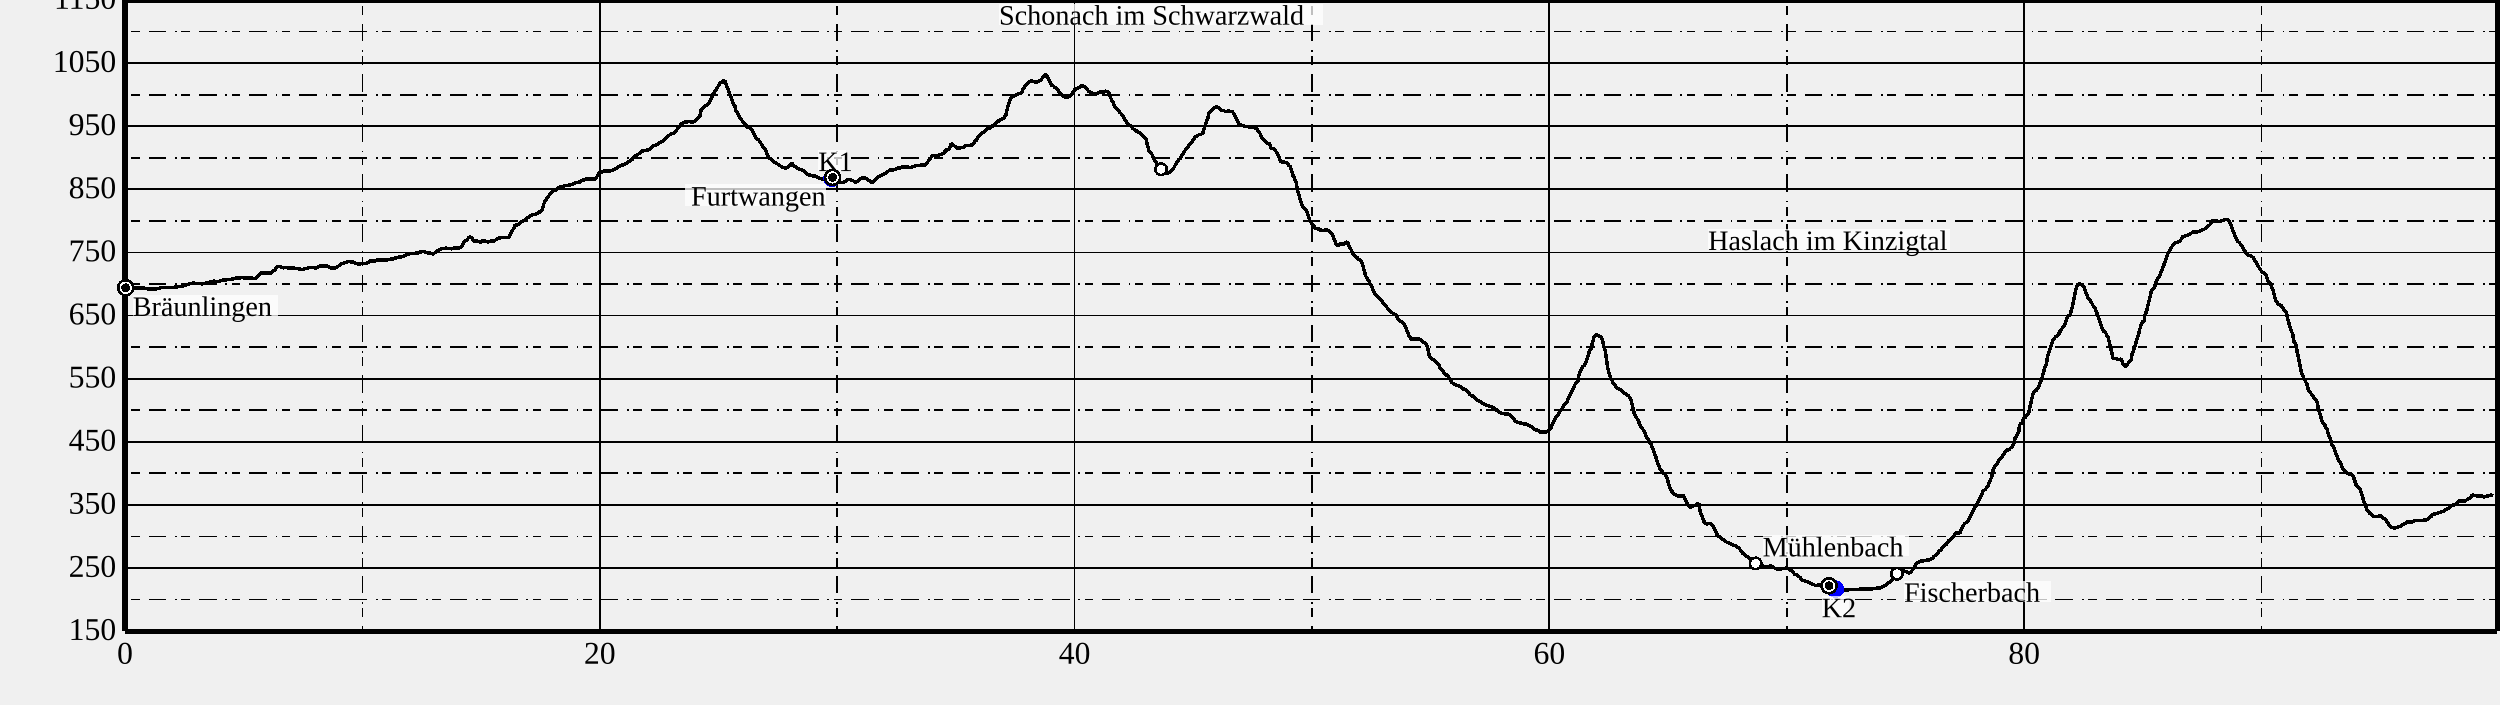
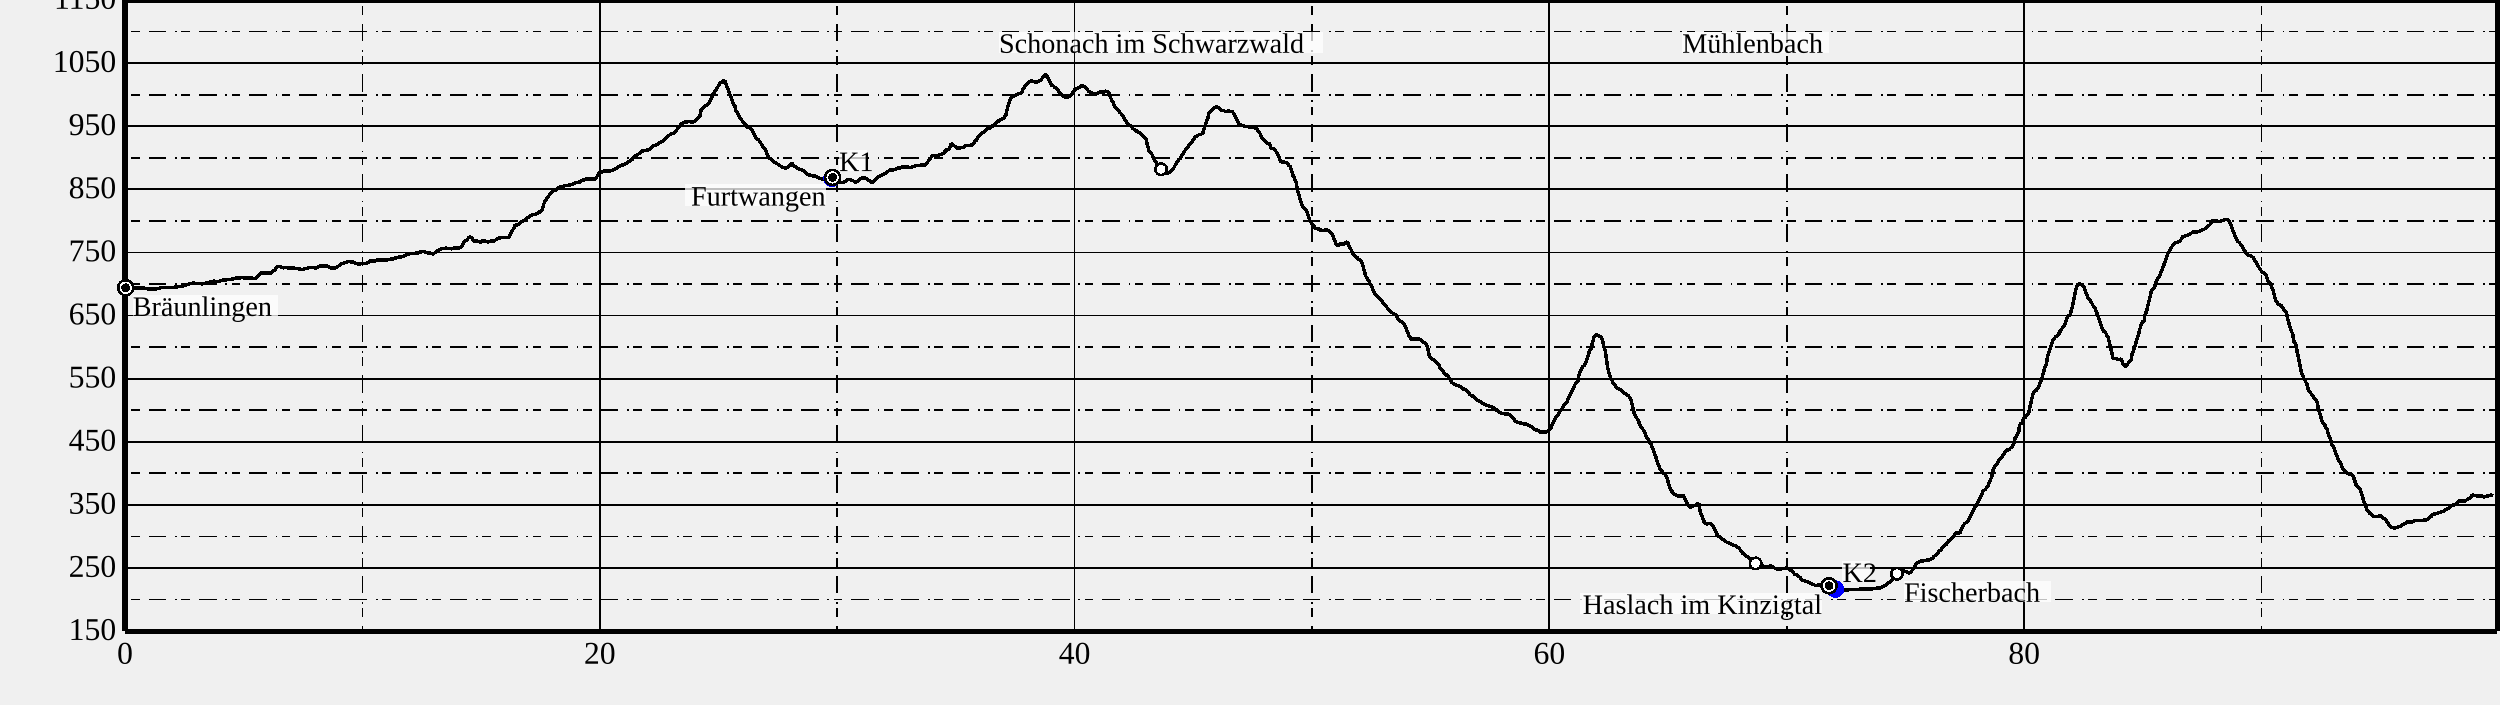
<svg xmlns="http://www.w3.org/2000/svg" height="400" width="1420">
  <g font-size="18" id="world" shape-rendering="crispEdges">
    <g id="BG" />
    <g id="SB" transform="translate(71 360)">
      <text text-anchor="middle" x="0" y="17">
0
</text>
      <text text-anchor="middle" x="269.681" y="17">
20
</text>
      <text text-anchor="middle" x="539.362" y="17">
40
</text>
      <text text-anchor="middle" x="809.043" y="17">
60
</text>
      <text text-anchor="middle" x="1078.724" y="17">
80
</text>
    </g>
    <g id="SD" transform="translate(71 0)">
      <path d="M0,0 L1347.5,0" stroke="black" stroke-width="3" />
      <path d="M0,0 L0,358.5" stroke="black" stroke-width="3" />
      <path d="M0,358.5 L1347.5,358.5" stroke="black" stroke-width="3" />
      <path d="M1347.5,0 L1347.5,358.5" stroke="black" stroke-width="3" />
      <path d="M0,358.5 L1347.5,358.5" stroke="black" stroke-width="1" />
      <path d="M0,0 L0,358.5" stroke="black" stroke-width="1" />
      <path d="M269.681,0 L269.681,358.5" stroke="black" stroke-width="1" />
      <path d="M539.362,0 L539.362,358.5" stroke="black" stroke-width="1" />
      <path d="M809.043,0 L809.043,358.5" stroke="black" stroke-width="1" />
      <path d="M1078.724,0 L1078.724,358.5" stroke="black" stroke-width="1" />
      <path d="M134.84,0 L134.84,358.5" stroke="black" stroke-dasharray="1.0,2.5,5.0,5.0,10.0,5.0" />
      <path d="M404.521,0 L404.521,358.5" stroke="black" stroke-dasharray="1.0,2.5,5.0,5.0,10.0,5.0" />
      <path d="M674.202,0 L674.202,358.5" stroke="black" stroke-dasharray="1.0,2.5,5.0,5.0,10.0,5.0" />
      <path d="M943.883,0 L943.883,358.5" stroke="black" stroke-dasharray="1.0,2.5,5.0,5.0,10.0,5.0" />
      <path d="M1213.564,0 L1213.564,358.5" stroke="black" stroke-dasharray="1.0,2.5,5.0,5.0,10.0,5.0" />
      <path d="M0,358.5 L1347.5,358.5" stroke="black" stroke-width="1" />
      <path d="M0,322.65 L1347.5,322.65" stroke="black" stroke-width="1" />
      <path d="M0,286.8 L1347.5,286.8" stroke="black" stroke-width="1" />
      <path d="M0,250.95 L1347.5,250.95" stroke="black" stroke-width="1" />
      <path d="M0,215.1 L1347.5,215.1" stroke="black" stroke-width="1" />
      <path d="M0,179.25 L1347.5,179.25" stroke="black" stroke-width="1" />
      <path d="M0,143.4 L1347.5,143.4" stroke="black" stroke-width="1" />
      <path d="M0,107.55 L1347.5,107.55" stroke="black" stroke-width="1" />
      <path d="M0,71.7 L1347.5,71.7" stroke="black" stroke-width="1" />
      <path d="M0,35.85 L1347.5,35.85" stroke="black" stroke-width="1" />
      <path d="M0,0 L1347.5,0" stroke="black" stroke-width="1" />
      <path d="M0,340.575 L1347.5,340.575" stroke="black" stroke-dasharray="1.0,2.5,5.0,5.0,10.0,5.0" />
      <path d="M0,304.725 L1347.5,304.725" stroke="black" stroke-dasharray="1.0,2.5,5.0,5.0,10.0,5.0" />
      <path d="M0,268.875 L1347.5,268.875" stroke="black" stroke-dasharray="1.0,2.5,5.0,5.0,10.0,5.0" />
      <path d="M0,233.025 L1347.5,233.025" stroke="black" stroke-dasharray="1.0,2.5,5.0,5.0,10.0,5.0" />
      <path d="M0,197.175 L1347.5,197.175" stroke="black" stroke-dasharray="1.0,2.5,5.0,5.0,10.0,5.0" />
      <path d="M0,161.325 L1347.5,161.325" stroke="black" stroke-dasharray="1.0,2.5,5.0,5.0,10.0,5.0" />
      <path d="M0,125.475 L1347.5,125.475" stroke="black" stroke-dasharray="1.0,2.5,5.0,5.0,10.0,5.0" />
      <path d="M0,89.625 L1347.5,89.625" stroke="black" stroke-dasharray="1.0,2.5,5.0,5.0,10.0,5.0" />
      <path d="M0,53.775 L1347.5,53.775" stroke="black" stroke-dasharray="1.0,2.5,5.0,5.0,10.0,5.0" />
      <path d="M0,17.925 L1347.5,17.925" stroke="black" stroke-dasharray="1.0,2.5,5.0,5.0,10.0,5.0" />
      <path d="M0.0,163.5 L0.2,163.5 L0.4,163.5 L0.8,163.5 L0.8,163.5 L1.5,163.5 L1.6,163.5 L1.7,163.5 L2.2,163.5 L2.7,163.5 L3.5,163.5 L4.0,163.5 L5.4,163.6 L5.6,163.6 L5.8,163.6 L6.0,163.6 L6.8,163.6 L7.3,163.6 L7.7,163.6 L8.0,163.6 L8.5,163.8 L9.1,163.8 L9.5,163.7 L9.9,163.7 L10.7,163.7 L11.1,163.7 L11.4,163.7 L11.8,163.8 L12.7,164.0 L13.1,164.1 L14.2,164.0 L15.3,164.2 L15.7,164.2 L16.2,164.2 L16.7,164.2 L17.3,164.1 L17.8,164.1 L18.3,163.9 L19.4,163.7 L20.6,163.4 L21.5,163.4 L22.0,163.3 L23.4,163.4 L23.8,163.4 L24.5,163.4 L24.9,163.3 L25.9,163.3 L26.6,163.3 L27.3,163.3 L33.5,162.3 L37.3,161.0 L39.0,160.7 L39.8,161.0 L41.5,161.0 L41.7,161.1 L41.9,161.1 L42.5,161.1 L44.0,161.2 L49.9,159.9 L50.1,159.7 L50.2,159.7 L51.3,159.8 L51.6,159.8 L53.1,160.0 L55.5,159.1 L56.2,159.0 L56.7,159.0 L57.1,159.0 L57.9,158.9 L58.3,158.7 L59.9,158.7 L60.8,158.5 L60.8,158.5 L61.1,158.4 L61.3,158.4 L61.6,158.3 L62.4,158.1 L62.6,158.0 L62.8,158.0 L63.0,158.0 L63.9,157.9 L64.2,157.9 L64.4,157.8 L64.6,157.8 L65.0,157.8 L65.3,157.8 L66.4,157.7 L67.5,157.8 L68.8,157.9 L69.1,157.8 L69.3,157.8 L69.7,157.9 L69.9,157.9 L70.3,157.9 L70.6,157.9 L72.1,158.0 L73.0,158.1 L73.2,158.1 L73.8,158.1 L74.4,157.8 L75.2,157.2 L76.2,156.0 L76.8,155.4 L77.1,155.1 L77.5,155.0 L78.1,154.9 L78.6,154.9 L78.8,155.0 L79.4,154.9 L80.0,155.0 L80.3,155.1 L80.6,155.2 L81.4,155.2 L81.6,155.2 L82.2,155.3 L82.3,155.2 L82.5,155.2 L82.7,155.3 L82.8,155.0 L83.0,155.0 L83.2,155.0 L83.7,154.5 L83.8,154.3 L84.3,153.9 L84.9,153.5 L85.5,152.8 L86.0,151.9 L86.4,151.7 L86.8,151.5 L87.3,151.3 L87.8,151.3 L89.9,152.1 L90.5,152.0 L91.1,152.0 L91.6,152.0 L93.1,152.2 L93.5,152.1 L94.2,152.1 L94.7,152.2 L95.2,152.2 L95.8,152.2 L100.7,153.1 L102.7,152.5 L104.5,152.1 L106.1,151.9 L107.1,152.0 L108.1,152.3 L109.0,151.9 L110.2,151.2 L111.2,151.1 L112.0,151.0 L112.6,151.0 L113.2,150.8 L113.8,150.8 L114.2,151.0 L114.8,151.2 L116.6,152.0 L117.7,152.5 L119.3,152.2 L121.4,151.0 L122.6,150.0 L124.2,149.5 L127.1,148.4 L128.2,148.7 L129.3,148.7 L130.4,149.4 L131.9,149.8 L133.1,150.1 L134.1,149.8 L135.3,149.7 L135.5,149.7 L136.7,149.7 L137.4,149.4 L139.6,148.1 L141.9,148.4 L143.1,147.5 L144.1,147.8 L144.8,147.8 L145.1,147.8 L145.7,147.6 L146.4,147.6 L147.2,147.5 L148.2,147.7 L148.8,147.7 L148.9,147.7 L149.5,147.4 L150.2,147.3 L151.8,147.1 L152.3,147.0 L152.9,146.7 L154.4,146.4 L154.8,146.2 L155.2,146.1 L155.7,145.9 L156.0,145.9 L156.4,145.9 L156.9,145.9 L161.1,144.3 L161.7,143.9 L162.1,143.9 L162.4,144.0 L162.8,144.0 L163.8,143.9 L164.4,143.9 L164.8,143.8 L165.2,143.7 L165.8,143.8 L166.1,143.8 L167.9,143.1 L169.6,142.9 L170.0,142.9 L170.5,143.3 L171.2,143.5 L173.0,143.7 L173.6,143.9 L175.0,144.3 L178.2,142.0 L179.1,141.6 L179.8,141.1 L180.7,141.1 L181.4,141.2 L182.1,141.0 L182.5,141.0 L185.7,141.3 L187.0,140.9 L187.7,140.9 L188.1,140.9 L188.7,140.9 L188.9,140.9 L189.0,140.9 L189.1,140.9 L189.4,141.0 L189.5,141.0 L190.0,140.7 L190.9,140.6 L191.9,138.9 L192.5,137.8 L192.9,136.9 L194.1,136.3 L194.5,136.1 L194.9,135.3 L195.3,134.8 L195.9,134.6 L196.9,134.8 L197.3,135.9 L197.9,136.7 L198.4,137.1 L199.6,136.7 L200.0,136.7 L200.3,137.0 L201.6,137.4 L201.9,137.4 L202.6,137.3 L203.2,136.7 L203.2,136.7 L203.6,136.8 L203.9,136.8 L206.2,137.4 L207.2,137.2 L207.6,137.0 L208.4,137.0 L208.8,137.0 L209.4,137.0 L210.1,136.5 L212.5,135.1 L215.2,134.9 L216.2,134.9 L216.6,134.9 L216.9,134.9 L217.2,134.9 L217.3,134.9 L217.9,134.9 L221.4,128.5 L221.6,127.6 L222.3,127.7 L223.1,127.7 L223.8,127.5 L224.5,126.6 L224.7,126.3 L226.1,125.4 L226.5,125.2 L226.8,125.2 L227.3,124.5 L228.5,123.7 L228.7,123.7 L229.8,122.8 L230.4,122.5 L230.7,122.5 L231.5,122.0 L231.7,122.0 L232.0,121.9 L232.8,121.7 L233.1,121.7 L233.7,121.5 L234.5,121.0 L235.1,120.9 L235.3,120.4 L237.0,119.4 L237.8,116.0 L238.6,114.3 L240.1,111.8 L240.4,111.7 L240.9,110.9 L242.2,109.1 L242.5,108.9 L242.7,108.9 L242.8,108.8 L243.1,108.5 L243.3,108.5 L243.7,108.2 L243.9,108.1 L244.1,108.1 L244.3,108.0 L244.6,108.0 L244.8,107.9 L244.9,107.8 L245.7,107.2 L246.0,106.9 L246.3,106.7 L246.6,106.5 L246.9,106.3 L247.3,106.2 L247.7,106.2 L248.0,106.1 L249.2,105.6 L250.1,105.4 L250.6,105.4 L252.9,105.1 L254.4,104.4 L255.1,104.4 L255.6,103.8 L256.2,103.8 L257.8,103.5 L258.8,103.2 L259.2,102.7 L259.9,102.3 L261.3,102.1 L261.8,101.8 L262.0,101.4 L263.1,101.6 L264.4,101.7 L265.0,101.5 L265.3,101.5 L265.9,101.6 L266.1,101.6 L266.7,101.6 L267.5,101.5 L269.2,98.0 L269.7,97.8 L271.1,97.6 L271.3,97.6 L271.4,97.6 L272.8,96.8 L273.3,96.9 L274.2,97.3 L274.3,97.3 L274.4,97.3 L274.8,97.2 L275.0,97.2 L275.6,97.1 L276.3,96.9 L277.2,96.6 L278.0,96.1 L278.6,95.7 L279.8,95.2 L280.3,94.6 L280.8,94.4 L281.6,94.2 L281.9,94.0 L282.6,93.7 L282.9,93.6 L283.3,93.4 L283.8,93.1 L284.5,93.0 L285.1,92.8 L285.5,92.5 L285.7,92.0 L286.5,91.8 L288.0,90.6 L288.4,90.2 L289.6,88.4 L289.9,88.4 L292.2,87.2 L293.3,85.9 L294.7,85.6 L295.1,85.4 L295.3,85.4 L295.7,85.4 L296.8,85.1 L297.1,85.1 L297.6,85.0 L299.0,84.1 L300.5,82.6 L301.4,82.4 L301.9,82.0 L302.8,81.8 L303.3,81.3 L303.6,81.0 L304.7,80.5 L305.6,80.0 L306.2,79.7 L306.9,78.6 L307.7,78.1 L309.1,76.7 L309.4,76.7 L309.7,76.4 L310.4,75.9 L311.1,75.9 L311.3,75.9 L311.8,75.9 L313.0,74.4 L314.6,71.8 L315.0,71.8 L315.7,71.2 L315.8,70.4 L316.0,70.4 L316.2,70.1 L316.7,69.9 L318.1,69.3 L318.4,69.4 L318.8,69.2 L318.9,69.2 L319.1,69.2 L319.2,69.2 L319.5,69.2 L319.7,69.1 L319.9,69.1 L320.7,68.9 L320.8,69.1 L321.0,69.1 L321.6,69.2 L321.9,69.2 L322.2,69.2 L322.4,69.2 L322.6,69.3 L322.7,69.3 L323.1,69.3 L323.7,68.7 L323.9,68.4 L324.1,68.4 L324.3,68.2 L326.5,66.2 L327.2,62.4 L328.2,61.7 L329.2,60.7 L329.7,60.1 L330.2,59.6 L330.6,59.6 L331.2,59.2 L331.9,58.2 L332.4,57.3 L334.0,53.5 L334.7,52.5 L335.5,51.2 L336.4,49.8 L338.2,46.8 L338.9,46.8 L339.5,46.1 L340.2,46.1 L340.8,46.1 L343.8,54.2 L345.5,58.8 L345.9,59.7 L346.3,59.7 L347.0,63.0 L348.0,64.3 L348.4,65.1 L349.0,66.8 L349.4,66.8 L349.8,67.6 L350.5,68.5 L352.8,70.9 L353.2,72.1 L354.8,72.7 L355.7,73.6 L355.9,73.6 L357.7,77.0 L359.0,79.3 L359.8,79.3 L361.3,81.6 L362.8,84.0 L363.5,84.5 L364.9,88.0 L365.3,88.6 L365.6,89.6 L366.8,90.4 L367.2,90.4 L367.3,90.4 L367.6,91.2 L368.2,91.9 L370.1,92.8 L373.4,95.0 L374.4,95.3 L374.6,95.3 L374.8,95.3 L375.1,95.3 L375.4,95.3 L375.9,95.3 L376.3,95.0 L378.9,92.8 L379.4,93.4 L380.1,94.2 L381.8,95.5 L382.0,95.6 L382.3,95.9 L382.7,96.0 L382.9,96.2 L383.0,96.2 L383.5,96.3 L383.7,96.3 L383.8,96.3 L384.0,96.3 L384.2,96.3 L384.3,96.3 L384.4,96.5 L384.6,96.6 L384.8,96.6 L385.0,96.6 L386.0,97.3 L387.0,98.5 L387.0,98.5 L388.1,99.3 L388.5,99.4 L388.6,99.4 L388.8,99.5 L389.1,99.5 L389.5,99.5 L389.6,99.5 L389.7,99.5 L389.9,99.7 L390.1,99.7 L390.3,99.7 L390.5,99.8 L390.8,99.9 L391.0,100.0 L391.1,100.0 L391.9,100.0 L392.7,100.3 L393.1,100.6 L393.5,100.8 L393.6,100.9 L394.3,101.3 L394.8,101.5 L395.2,101.5 L395.3,101.5 L395.4,101.6 L395.6,101.6 L395.8,101.7 L396.2,101.8 L396.4,101.8 L396.6,101.8 L396.7,101.8 L396.8,101.8 L397.4,101.9 L398.3,102.2 L398.5,102.2 L399.0,102.1 L399.7,101.8 L400.3,101.7 L400.9,101.7 L401.2,101.5 L401.4,101.5 L401.6,101.5 L401.9,101.5 L402.6,101.7 L403.3,102.0 L405.0,103.3 L405.3,103.4 L405.5,103.5 L405.9,103.5 L405.9,103.5 L406.4,103.7 L406.6,103.6 L407.0,103.6 L407.2,103.6 L407.2,103.6 L407.4,103.6 L407.7,103.5 L407.8,103.5 L407.9,103.5 L408.7,103.2 L409.2,102.8 L409.8,102.7 L410.3,102.3 L410.7,101.9 L411.0,101.9 L411.6,102.0 L411.6,102.0 L412.6,102.3 L413.4,102.6 L414.2,103.0 L414.4,103.6 L414.5,103.6 L414.6,103.6 L415.5,103.4 L415.9,103.1 L417.4,101.8 L418.0,101.5 L418.6,101.1 L419.4,100.8 L420.2,101.1 L420.5,101.1 L421.1,101.3 L421.1,101.3 L422.1,102.4 L422.9,102.6 L423.7,103.0 L423.9,103.6 L424.0,103.6 L424.1,103.6 L425.0,103.4 L425.4,103.1 L426.9,101.0 L427.5,100.9 L428.1,100.4 L428.7,99.9 L429.0,99.8 L429.2,99.7 L429.3,99.7 L429.9,99.4 L430.4,99.2 L430.6,99.0 L431.3,98.8 L431.5,98.6 L431.8,98.5 L433.2,97.4 L433.6,97.2 L434.6,96.5 L435.5,96.5 L435.8,96.6 L438.1,96.0 L438.2,96.0 L439.1,95.4 L439.9,95.4 L440.6,95.3 L441.6,94.7 L442.7,94.7 L443.8,94.8 L444.6,95.0 L444.7,95.0 L445.1,95.0 L445.5,95.1 L446.6,95.0 L449.0,94.2 L450.0,94.0 L450.6,94.0 L451.5,94.1 L452.1,93.8 L452.7,93.8 L453.5,93.8 L453.8,93.8 L453.9,93.8 L454.3,93.7 L454.6,93.7 L458.4,88.7 L459.2,88.2 L460.2,88.2 L460.9,88.2 L461.4,88.6 L465.7,86.6 L465.9,85.4 L468.2,84.8 L469.3,81.6 L473.1,84.3 L473.8,84.1 L473.9,84.1 L474.1,84.1 L475.0,83.8 L476.2,83.7 L477.3,82.9 L478.2,82.6 L479.3,82.6 L479.6,82.6 L480.2,82.5 L480.8,82.5 L481.2,82.1 L481.4,82.1 L481.8,81.7 L482.7,80.4 L483.5,79.7 L484.2,78.6 L484.7,77.3 L484.8,77.3 L485.5,76.9 L486.4,76.0 L487.0,75.5 L487.4,75.3 L488.7,74.0 L489.1,74.0 L489.3,73.5 L489.8,73.0 L490.2,72.9 L491.1,72.8 L491.4,72.6 L491.9,72.2 L492.2,71.7 L492.9,71.6 L493.1,71.4 L493.3,71.2 L493.9,70.6 L494.7,70.0 L495.8,68.9 L496.1,68.7 L496.5,68.7 L496.8,68.6 L497.3,68.1 L497.5,67.8 L497.6,67.8 L497.7,67.8 L498.2,67.5 L498.3,67.5 L498.5,67.5 L498.8,67.4 L499.5,66.5 L499.9,65.9 L500.2,65.8 L500.6,63.9 L501.6,60.0 L502.5,57.3 L503.3,55.5 L503.7,54.7 L504.4,54.5 L504.7,54.5 L505.0,54.5 L505.5,54.2 L505.7,54.2 L506.5,53.9 L506.9,53.5 L507.1,53.5 L507.3,53.3 L507.5,53.3 L508.5,52.9 L508.7,52.9 L509.0,52.9 L509.5,52.1 L509.8,51.2 L512.0,47.8 L513.5,46.3 L513.9,46.3 L514.8,45.9 L515.7,46.1 L517.7,46.8 L518.1,46.3 L518.4,46.3 L518.6,46.4 L518.9,46.4 L519.5,45.9 L520.4,45.3 L521.7,43.2 L522.9,42.5 L523.3,42.3 L525.1,46.2 L526.3,48.5 L526.8,48.7 L527.1,48.7 L527.4,48.8 L528.1,49.7 L528.6,49.7 L529.2,50.4 L529.8,51.1 L530.6,52.3 L531.4,53.2 L531.8,53.4 L532.5,54.0 L532.6,54.3 L532.8,54.4 L533.3,54.7 L533.5,54.9 L533.6,54.9 L534.1,55.1 L534.3,55.0 L534.5,55.2 L535.0,55.0 L535.5,55.1 L535.6,55.1 L535.8,54.9 L536.3,54.5 L536.5,54.5 L536.9,54.5 L537.5,53.9 L538.3,52.6 L538.8,51.9 L538.9,51.9 L539.7,50.5 L540.1,50.5 L540.7,50.2 L541.0,50.2 L541.4,50.0 L541.8,49.5 L542.3,49.5 L543.2,48.8 L543.4,48.8 L544.4,48.8 L545.6,49.9 L546.7,51.1 L547.6,52.1 L548.2,52.1 L548.6,52.8 L549.1,52.8 L549.7,53.3 L549.9,53.3 L550.9,53.6 L553.6,52.3 L556.0,52.3 L556.2,52.2 L556.5,51.8 L556.6,51.8 L557.0,51.8 L558.3,52.2 L558.9,52.8 L559.1,53.0 L559.4,54.5 L560.6,57.2 L561.3,58.1 L561.9,60.0 L562.1,60.3 L562.3,61.1 L562.7,61.3 L563.0,61.5 L563.1,61.5 L563.2,61.5 L563.6,61.9 L564.3,62.8 L564.5,62.8 L564.7,63.0 L564.9,63.3 L565.1,64.0 L565.5,64.2 L566.4,65.3 L567.0,65.8 L567.7,67.6 L569.1,69.6 L569.5,70.4 L569.7,70.8 L570.7,71.2 L571.1,71.4 L571.5,71.7 L571.8,72.2 L572.5,73.0 L572.9,73.3 L573.5,73.6 L573.9,74.1 L574.3,74.3 L574.6,74.5 L575.0,74.5 L575.3,74.9 L576.1,75.3 L576.3,75.5 L576.5,75.5 L580.1,79.4 L580.6,81.9 L581.6,85.5 L583.1,87.4 L583.7,88.4 L583.9,89.7 L584.1,89.7 L584.2,89.7 L585.2,91.7 L585.6,92.1 L586.4,93.5 L586.5,93.5 L587.0,94.7 L587.5,94.7 L587.6,95.2 L588.2,96.0 L588.5,96.4 L588.6,96.6 L590.2,97.9 L590.8,98.1 L591.3,98.4 L591.6,98.6 L591.8,98.6 L592.0,98.2 L592.6,98.2 L592.9,98.0 L593.1,97.9 L593.8,97.5 L593.9,97.2 L594.5,96.8 L594.6,96.5 L595.3,95.9 L595.9,95.0 L596.5,93.8 L597.3,92.4 L597.8,91.7 L598.5,91.0 L598.7,90.3 L599.0,90.3 L599.5,89.9 L599.8,89.3 L600.5,88.0 L600.8,87.5 L601.3,86.8 L602.3,85.1 L602.6,84.6 L602.9,84.6 L603.9,83.2 L604.4,82.3 L604.8,81.9 L606.4,80.1 L606.9,79.3 L607.3,78.6 L607.8,77.8 L608.4,77.7 L608.6,77.5 L609.1,77.1 L609.4,77.0 L609.8,76.6 L610.0,76.6 L610.2,76.4 L610.5,76.4 L610.7,76.4 L611.3,76.2 L611.7,76.0 L611.9,75.9 L612.2,75.7 L612.4,74.9 L612.6,73.9 L615.1,66.9 L615.3,65.7 L615.6,63.7 L616.0,63.7 L617.0,62.8 L617.2,62.8 L618.3,61.5 L619.2,60.9 L619.5,60.9 L620.3,60.6 L621.4,61.4 L621.5,61.4 L622.5,62.2 L623.1,62.8 L624.0,62.8 L624.8,63.2 L625.7,63.3 L626.2,63.2 L626.9,63.0 L628.6,63.4 L629.0,63.5 L630.0,64.6 L630.8,66.6 L632.5,69.8 L632.8,70.3 L633.1,70.4 L633.3,70.4 L633.6,71.0 L633.6,71.0 L633.9,71.1 L634.1,71.1 L634.5,71.2 L634.8,71.2 L635.1,71.2 L635.4,71.4 L635.7,71.6 L636.0,71.7 L636.4,71.8 L636.9,71.9 L637.2,71.8 L637.4,71.9 L637.5,71.9 L637.9,72.0 L638.3,72.1 L638.8,72.2 L639.1,72.1 L640.0,72.1 L640.3,72.2 L640.9,72.4 L641.3,72.6 L641.8,72.7 L642.1,72.8 L642.7,73.2 L643.3,73.8 L643.7,74.4 L644.9,76.1 L645.5,77.6 L646.0,78.8 L647.4,79.9 L648.1,80.9 L648.5,81.2 L649.9,81.5 L650.2,81.6 L650.3,82.1 L650.6,83.0 L650.8,83.4 L650.9,83.9 L651.1,84.2 L651.3,84.3 L652.1,84.3 L652.9,84.7 L653.1,85.0 L653.2,85.0 L653.4,85.3 L653.5,85.6 L653.7,85.9 L655.1,88.5 L655.7,89.9 L656.5,91.9 L657.4,91.9 L657.7,91.7 L657.9,92.2 L658.1,92.0 L658.3,92.0 L658.5,92.3 L658.7,92.3 L659.0,92.3 L659.6,92.5 L659.9,92.5 L660.3,93.0 L660.7,93.5 L661.2,94.3 L661.7,94.0 L662.8,97.3 L663.1,98.1 L663.5,100.1 L663.8,100.1 L664.5,102.1 L664.8,102.1 L665.2,103.6 L665.9,107.8 L667.9,114.5 L668.4,116.4 L668.5,116.4 L669.2,117.8 L670.3,118.6 L671.0,119.2 L672.5,124.1 L674.1,127.2 L675.1,127.9 L675.9,129.5 L677.6,130.1 L678.0,130.1 L678.4,130.2 L678.9,130.7 L680.7,130.9 L682.1,130.6 L683.1,130.6 L683.7,131.3 L684.0,131.3 L685.8,133.4 L686.8,135.9 L688.0,139.0 L688.3,139.2 L688.7,139.7 L689.5,139.3 L689.8,138.8 L689.9,138.8 L690.4,138.5 L690.9,138.5 L691.8,138.8 L692.1,138.9 L692.4,138.7 L692.6,138.1 L693.6,137.7 L693.7,137.6 L693.9,137.6 L694.3,137.6 L694.7,138.3 L694.9,139.0 L695.3,139.8 L695.8,141.1 L696.4,141.7 L697.2,143.4 L697.5,144.1 L697.7,144.4 L698.1,145.2 L698.5,145.2 L699.0,145.8 L699.4,146.2 L699.9,146.2 L700.1,146.5 L700.5,147.3 L701.2,147.7 L701.5,147.7 L701.8,147.7 L702.8,149.7 L704.8,157.1 L705.0,157.1 L706.1,159.0 L706.4,159.0 L706.8,160.0 L707.0,160.7 L707.3,161.3 L708.3,162.9 L709.2,165.6 L709.7,166.3 L710.0,167.2 L710.7,167.9 L711.1,168.2 L711.4,168.3 L711.6,168.3 L712.6,169.5 L712.9,169.7 L713.5,170.4 L714.0,171.1 L714.4,171.9 L714.7,172.5 L715.0,172.5 L715.7,173.2 L716.4,174.1 L717.4,175.5 L718.9,176.9 L719.9,177.8 L720.4,178.0 L720.7,178.4 L721.7,178.6 L722.1,179.1 L722.8,180.5 L723.2,181.3 L724.4,182.3 L725.0,182.7 L725.4,182.9 L725.9,183.3 L726.8,184.5 L727.3,185.5 L728.0,187.3 L729.4,191.0 L730.0,191.5 L730.4,192.4 L730.5,192.4 L730.8,192.8 L731.1,192.5 L731.4,192.3 L731.5,192.3 L731.7,192.2 L732.6,192.6 L733.3,193.0 L733.7,192.9 L734.0,192.8 L734.3,192.4 L735.1,192.5 L735.3,192.8 L735.5,192.8 L736.7,193.7 L736.9,194.0 L737.1,194.2 L737.3,194.5 L737.5,194.5 L737.9,194.5 L738.6,194.7 L739.0,195.3 L739.4,196.0 L740.0,197.8 L740.9,202.3 L741.3,203.1 L741.5,203.1 L741.8,203.5 L742.0,203.5 L742.2,203.9 L742.7,203.9 L742.8,204.2 L742.9,204.2 L742.9,204.2 L743.0,204.3 L743.0,204.3 L743.1,204.3 L743.1,204.3 L743.2,204.3 L743.5,204.4 L743.7,204.8 L744.0,204.8 L745.7,206.7 L746.1,207.3 L746.3,207.3 L746.8,208.9 L748.4,210.3 L749.1,211.9 L749.4,211.9 L749.7,212.5 L750.4,213.0 L750.9,213.0 L751.8,214.2 L752.7,215.6 L753.9,217.6 L754.3,217.6 L754.7,217.9 L755.1,218.1 L755.8,218.5 L755.9,218.5 L756.3,218.7 L756.6,218.8 L757.0,218.9 L757.5,219.2 L757.5,219.2 L758.3,219.6 L758.9,220.0 L759.2,220.2 L760.3,221.1 L760.8,221.1 L761.3,221.0 L763.5,223.3 L764.1,224.4 L764.3,224.4 L764.6,224.7 L764.9,224.9 L765.4,224.9 L765.7,224.9 L766.1,224.9 L766.3,225.6 L766.5,225.6 L766.7,225.6 L767.1,226.5 L767.5,226.8 L769.0,227.8 L769.8,228.1 L770.2,228.3 L770.6,228.6 L771.4,229.2 L772.0,229.4 L773.1,230.1 L773.4,230.3 L773.7,230.3 L774.0,230.3 L774.5,230.6 L774.9,230.8 L775.3,230.7 L776.7,231.3 L777.2,231.5 L777.6,231.5 L778.2,232.2 L778.7,232.5 L779.3,233.2 L779.7,233.5 L780.3,234.1 L780.7,234.2 L781.2,234.4 L781.4,234.7 L781.7,234.7 L781.8,234.7 L781.9,234.7 L782.2,234.8 L782.5,234.9 L783.1,234.9 L783.8,235.1 L783.9,235.1 L784.0,235.1 L784.0,235.1 L784.1,235.1 L784.2,235.1 L784.4,235.1 L784.7,235.2 L785.0,235.2 L785.7,235.3 L786.0,235.3 L786.3,235.4 L786.5,235.4 L787.2,236.2 L788.9,237.7 L789.5,238.9 L790.0,239.5 L791.0,239.8 L791.7,240.1 L791.8,240.1 L792.3,240.2 L793.2,240.4 L793.5,240.6 L793.7,240.6 L794.1,240.7 L795.5,240.8 L795.9,241.0 L796.6,241.3 L796.8,241.6 L797.3,241.6 L797.9,241.8 L798.4,242.0 L799.2,242.7 L799.5,243.0 L800.2,243.7 L800.6,244.0 L801.1,244.2 L801.6,244.1 L801.9,244.2 L802.0,244.3 L802.5,244.4 L803.0,244.7 L803.3,245.0 L804.0,245.4 L804.5,245.5 L804.8,245.5 L805.3,245.5 L805.5,245.5 L805.8,245.5 L806.1,245.5 L806.3,245.5 L806.4,245.5 L806.7,245.5 L807.1,245.4 L807.3,245.1 L807.5,245.1 L807.9,245.1 L808.4,244.7 L808.6,244.6 L809.8,243.3 L809.9,243.0 L810.7,241.0 L811.8,238.7 L812.8,236.9 L814.3,235.1 L814.7,234.0 L816.6,231.6 L817.5,229.8 L817.8,229.8 L818.9,228.8 L819.4,227.0 L820.8,224.3 L821.7,222.4 L822.4,221.1 L823.7,218.2 L825.3,216.4 L825.8,212.9 L828.0,208.0 L828.2,208.0 L828.5,208.0 L829.1,207.1 L830.1,204.9 L830.5,203.8 L832.0,198.6 L832.5,198.6 L833.2,195.9 L834.4,191.5 L835.8,189.9 L836.2,190.3 L836.6,190.8 L836.7,190.8 L837.0,190.8 L837.4,191.1 L837.6,191.1 L838.1,191.1 L838.6,191.9 L838.9,192.7 L839.2,193.1 L839.8,196.0 L840.9,199.6 L841.5,204.3 L842.3,209.5 L843.3,213.1 L843.8,214.8 L844.0,215.2 L844.2,215.2 L844.3,216.1 L844.6,216.1 L844.9,216.5 L845.2,217.5 L845.4,217.8 L845.6,217.8 L845.7,217.8 L846.2,218.5 L846.5,219.3 L847.5,220.4 L847.7,220.5 L848.1,220.6 L848.8,221.2 L848.9,221.2 L849.1,221.4 L849.6,221.4 L849.9,221.9 L851.1,223.0 L851.7,223.4 L852.4,223.8 L852.5,223.8 L852.7,224.1 L852.8,224.1 L852.9,224.4 L853.1,224.4 L853.6,224.4 L853.7,224.4 L853.8,224.7 L854.0,224.7 L855.5,227.5 L857.0,233.9 L857.1,234.6 L857.3,234.6 L858.1,236.7 L858.7,237.5 L859.1,238.2 L859.4,238.2 L859.7,238.9 L860.2,241.2 L860.6,241.2 L860.7,241.7 L861.5,243.0 L862.8,244.7 L863.4,246.3 L864.4,248.6 L865.0,249.1 L865.9,251.0 L866.1,251.6 L866.9,252.0 L867.2,254.0 L867.9,254.7 L868.1,255.8 L868.8,257.8 L869.4,258.8 L869.9,261.3 L870.7,263.3 L871.3,264.6 L871.7,265.9 L872.1,267.1 L872.6,267.1 L873.4,268.1 L873.5,268.8 L873.6,268.8 L874.8,269.1 L875.7,271.2 L876.1,272.5 L877.8,277.9 L878.0,277.9 L878.6,278.7 L878.9,279.9 L879.3,279.9 L879.7,280.5 L880.0,280.5 L880.4,280.9 L881.5,281.3 L882.0,281.7 L882.8,281.8 L883.1,281.8 L883.8,281.8 L884.0,281.8 L884.6,281.6 L884.9,281.1 L885.1,281.8 L885.4,281.8 L887.6,286.8 L889.2,288.3 L889.7,287.8 L890.2,287.8 L890.3,287.8 L890.6,287.4 L892.3,287.0 L893.2,286.1 L893.9,286.1 L894.2,287.9 L894.9,291.4 L896.7,295.5 L897.0,296.8 L897.3,296.8 L897.6,296.8 L898.1,297.7 L898.3,297.7 L899.2,297.4 L899.4,297.4 L900.1,297.3 L900.4,297.2 L901.3,297.8 L901.5,298.4 L902.3,299.1 L903.1,301.2 L904.1,302.9 L904.3,303.8 L905.2,304.7 L905.7,304.7 L905.9,305.2 L906.7,305.4 L907.3,306.3 L908.5,306.9 L909.2,307.6 L909.6,307.8 L910.3,308.2 L910.6,308.2 L911.3,308.6 L911.6,308.6 L913.4,309.5 L914.0,309.8 L914.4,309.8 L914.7,309.8 L914.9,310.1 L915.4,310.5 L916.3,311.0 L917.4,312.2 L917.9,313.0 L918.7,314.1 L919.9,315.1 L920.2,315.3 L920.8,316.0 L921.1,316.0 L921.4,316.0 L921.8,316.6 L921.9,316.6 L922.1,316.7 L922.5,316.8 L923.1,317.4 L923.4,317.4 L924.1,318.2 L924.2,318.2 L924.7,318.7 L925.0,318.9 L925.7,319.2 L926.2,319.4 L926.6,319.4 L927.1,319.8 L927.5,320.0 L927.7,320.2 L927.9,320.3 L928.3,320.4 L928.7,320.7 L928.8,320.7 L929.4,321.1 L929.8,321.2 L930.2,321.4 L930.5,321.6 L930.9,321.7 L931.1,321.8 L931.3,321.7 L931.5,321.9 L931.8,321.7 L932.0,321.7 L932.3,321.8 L932.6,321.8 L933.0,321.7 L934.0,321.7 L934.5,321.5 L935.2,321.6 L937.2,322.8 L937.6,323.0 L938.8,323.3 L938.9,323.2 L939.2,323.2 L940.0,323.2 L940.2,323.2 L940.5,323.1 L940.7,323.1 L941.5,323.0 L941.9,323.0 L943.0,322.7 L943.8,322.4 L944.4,322.9 L945.2,323.3 L947.0,324.5 L947.7,325.4 L948.3,326.1 L948.9,326.4 L950.0,326.7 L951.4,328.0 L953.0,329.7 L954.9,330.2 L955.1,330.2 L959.7,332.3 L959.7,332.7 L959.8,332.7 L960.1,332.6 L960.7,332.6 L962.5,332.1 L962.8,332.2 L963.8,332.1 L963.9,332.1 L964.1,332.1 L964.2,332.1 L964.3,332.3 L965.3,332.4 L966.9,333.0 L967.4,333.2 L967.9,333.3 L968.2,333.3 L968.4,333.4 L968.6,333.4 L968.8,333.5 L969.4,333.6 L969.8,333.5 L970.5,333.7 L970.9,333.9 L971.3,334.3 L971.5,334.5 L972.8,334.8 L973.7,335.0 L973.9,335.1 L974.6,335.1 L975.1,335.1 L975.3,335.1 L975.5,335.2 L975.8,335.2 L976.0,335.2 L976.4,335.1 L976.5,335.1 L976.7,335.1 L976.9,335.1 L977.3,335.1 L978.2,335.0 L978.6,335.0 L978.8,335.0 L979.0,335.0 L979.8,334.9 L980.3,334.9 L981.4,334.8 L982.1,334.8 L983.8,334.8 L986.5,334.6 L988.8,334.6 L990.1,334.6 L991.6,334.5 L991.8,334.5 L995.1,334.1 L995.4,333.9 L995.5,333.9 L996.7,333.9 L996.9,333.9 L997.9,333.5 L1000.1,332.5 L1000.5,332.5 L1001.0,331.5 L1002.1,330.8 L1002.3,330.8 L1003.4,329.4 L1003.7,329.4 L1004.1,328.7 L1004.1,328.7 L1004.8,328.3 L1005.0,327.6 L1005.4,327.1 L1006.0,326.7 L1006.5,326.1 L1007.5,324.4 L1008.0,323.8 L1008.4,323.7 L1009.2,323.8 L1009.6,324.0 L1009.6,324.0 L1010.1,324.1 L1010.6,324.2 L1011.0,324.5 L1011.4,324.7 L1011.5,324.7 L1011.7,324.7 L1012.2,324.8 L1012.7,325.2 L1013.2,325.4 L1013.6,325.6 L1013.8,325.3 L1013.9,325.3 L1016.4,322.5 L1017.2,320.3 L1017.9,319.8 L1018.5,319.6 L1019.2,319.0 L1019.8,318.9 L1020.0,318.7 L1020.4,318.7 L1021.2,318.6 L1021.5,318.5 L1021.8,318.5 L1021.9,318.4 L1022.0,318.4 L1022.2,318.4 L1022.8,318.3 L1023.5,318.2 L1024.4,318.2 L1025.2,317.8 L1026.0,317.5 L1026.7,317.2 L1027.3,316.2 L1028.7,315.1 L1029.5,314.3 L1029.9,313.8 L1030.4,312.8 L1031.0,312.8 L1032.3,311.1 L1033.0,310.5 L1033.7,309.5 L1034.5,309.2 L1035.0,308.5 L1035.6,307.8 L1035.8,306.9 L1036.1,306.9 L1036.8,306.7 L1037.3,306.0 L1037.9,305.4 L1038.5,305.0 L1039.8,302.9 L1040.0,302.9 L1040.3,302.7 L1040.6,302.8 L1042.1,302.6 L1042.3,302.6 L1043.8,299.0 L1045.0,297.3 L1046.1,296.7 L1046.6,296.1 L1046.8,296.1 L1047.9,293.8 L1050.3,289.2 L1050.7,287.8 L1051.1,287.8 L1054.7,280.9 L1055.2,278.9 L1056.6,278.1 L1057.9,276.3 L1058.3,275.9 L1058.8,274.2 L1060.3,270.9 L1061.0,267.2 L1061.7,265.3 L1062.2,264.9 L1063.1,263.8 L1063.9,262.2 L1064.7,261.1 L1065.5,260.5 L1066.1,259.8 L1066.3,259.0 L1066.6,258.4 L1069.0,255.6 L1069.5,255.6 L1069.9,255.6 L1070.8,254.6 L1071.8,253.9 L1072.0,253.9 L1073.0,251.5 L1073.2,250.4 L1073.3,250.4 L1073.5,248.8 L1074.3,248.0 L1075.1,245.7 L1075.4,245.7 L1075.7,245.0 L1076.0,242.3 L1076.3,241.1 L1077.7,239.9 L1078.4,237.4 L1078.7,237.4 L1079.3,237.1 L1080.5,235.2 L1080.8,235.2 L1081.1,235.2 L1083.1,226.3 L1084.0,222.8 L1084.6,222.3 L1085.4,221.9 L1085.5,221.9 L1085.6,221.7 L1085.7,221.7 L1085.9,221.3 L1085.9,221.3 L1086.3,220.9 L1086.4,220.9 L1086.6,220.4 L1086.9,220.2 L1087.0,219.6 L1087.1,219.6 L1087.4,218.7 L1087.6,218.0 L1087.9,216.9 L1088.2,216.5 L1088.9,214.7 L1089.2,213.2 L1089.6,211.6 L1090.0,210.4 L1090.2,209.7 L1090.3,208.8 L1090.4,208.8 L1091.3,206.9 L1091.7,204.4 L1092.1,202.2 L1094.2,196.0 L1094.6,194.6 L1095.0,192.7 L1095.4,192.7 L1096.3,191.6 L1096.8,190.8 L1097.6,191.2 L1098.1,189.7 L1098.9,189.2 L1099.2,187.7 L1099.5,187.7 L1100.6,186.0 L1100.8,185.7 L1101.6,185.0 L1102.5,182.3 L1102.8,181.4 L1103.6,179.4 L1104.7,179.0 L1104.9,179.0 L1105.5,176.0 L1106.1,174.3 L1108.0,164.4 L1109.3,161.3 L1109.7,161.3 L1110.2,161.6 L1110.4,161.6 L1111.0,161.3 L1111.3,161.7 L1111.8,162.2 L1112.8,163.2 L1113.8,166.1 L1114.4,167.7 L1114.8,168.8 L1115.6,169.9 L1116.3,170.8 L1116.6,171.3 L1116.8,171.3 L1117.4,172.7 L1117.7,173.3 L1118.7,174.8 L1119.0,174.8 L1119.8,177.6 L1120.0,177.6 L1120.5,179.5 L1121.0,180.3 L1122.2,184.2 L1122.3,184.2 L1122.9,186.0 L1123.2,186.7 L1123.9,188.1 L1124.2,188.5 L1124.3,188.5 L1124.5,188.5 L1124.6,188.5 L1125.2,189.4 L1125.9,190.9 L1126.2,190.9 L1126.6,192.4 L1128.6,200.7 L1129.0,203.1 L1129.4,203.9 L1129.7,203.8 L1130.1,203.7 L1130.4,203.7 L1130.7,203.7 L1130.9,203.7 L1131.4,203.9 L1131.5,203.9 L1131.7,204.0 L1132.3,204.3 L1132.5,204.3 L1133.8,204.0 L1134.8,206.6 L1136.5,208.2 L1137.0,207.4 L1137.1,207.4 L1137.3,207.4 L1137.5,206.7 L1139.2,204.8 L1139.5,204.3 L1140.1,200.8 L1141.0,198.5 L1141.8,196.0 L1142.3,194.4 L1142.9,192.3 L1144.1,188.3 L1144.3,186.8 L1144.5,186.8 L1145.3,184.0 L1145.9,182.7 L1146.4,182.7 L1146.7,182.7 L1146.8,182.1 L1146.9,182.1 L1147.2,179.6 L1147.8,177.9 L1148.0,177.2 L1148.3,176.6 L1149.8,170.2 L1150.2,168.7 L1150.4,168.1 L1150.6,167.1 L1151.1,164.7 L1151.4,164.7 L1151.5,164.4 L1151.7,164.4 L1152.4,163.7 L1152.7,162.8 L1153.1,162.4 L1153.3,160.7 L1154.1,159.3 L1154.4,158.3 L1155.1,157.8 L1155.4,157.4 L1155.8,156.7 L1156.0,155.8 L1156.1,155.3 L1156.7,154.3 L1156.9,153.7 L1157.4,152.3 L1158.6,149.0 L1159.2,147.1 L1159.9,145.4 L1160.3,143.7 L1160.7,143.2 L1161.2,142.6 L1161.7,141.5 L1162.8,139.9 L1163.1,139.2 L1163.5,138.7 L1164.2,138.4 L1164.6,137.9 L1165.0,137.8 L1165.8,137.6 L1166.2,137.6 L1167.3,136.9 L1168.9,134.2 L1169.3,134.2 L1169.5,134.2 L1170.7,133.7 L1171.4,133.7 L1174.5,131.9 L1176.1,131.7 L1176.6,131.7 L1178.1,131.5 L1179.4,131.0 L1179.6,130.8 L1179.8,130.7 L1180.2,130.5 L1180.8,130.3 L1181.4,129.9 L1181.6,129.6 L1182.1,129.5 L1182.1,129.5 L1182.3,129.2 L1182.4,129.0 L1182.7,128.6 L1183.0,128.5 L1184.0,127.8 L1184.3,127.6 L1184.4,127.3 L1185.2,126.0 L1185.8,125.3 L1186.2,125.4 L1187.3,125.6 L1187.8,125.6 L1188.4,125.6 L1188.8,125.7 L1189.1,125.9 L1189.5,125.9 L1189.7,125.9 L1192.6,124.7 L1194.0,124.7 L1195.1,125.3 L1196.0,127.2 L1196.5,128.3 L1197.2,130.9 L1198.2,133.2 L1198.8,134.5 L1199.3,135.9 L1199.8,136.2 L1200.3,137.5 L1200.7,137.5 L1201.4,138.4 L1201.8,138.8 L1202.5,139.8 L1202.9,140.6 L1203.6,141.8 L1205.0,143.9 L1205.5,144.5 L1206.0,144.9 L1206.7,145.1 L1207.0,145.1 L1207.4,145.1 L1208.8,146.3 L1211.4,150.7 L1212.7,152.9 L1213.7,154.2 L1214.0,154.4 L1214.4,155.0 L1214.7,155.0 L1215.7,155.8 L1216.2,156.1 L1216.6,157.7 L1216.9,158.7 L1217.5,160.6 L1218.1,160.6 L1218.4,160.8 L1219.0,162.1 L1219.2,163.0 L1219.5,163.6 L1219.7,164.5 L1220.0,164.5 L1221.3,169.8 L1221.7,170.8 L1223.4,173.1 L1223.7,173.0 L1223.9,173.0 L1224.1,173.2 L1224.8,173.5 L1225.4,175.0 L1225.7,175.0 L1226.0,175.5 L1226.3,175.9 L1226.9,176.9 L1227.6,177.5 L1227.9,178.3 L1228.4,181.0 L1228.7,181.8 L1229.1,183.7 L1229.3,184.6 L1230.4,187.5 L1230.7,188.8 L1231.1,188.8 L1231.5,191.4 L1231.9,193.5 L1232.2,194.8 L1232.8,194.8 L1233.3,196.8 L1233.8,200.0 L1234.5,202.8 L1235.8,209.9 L1236.5,212.5 L1236.8,213.5 L1237.2,213.5 L1237.6,215.0 L1237.9,215.6 L1238.1,216.1 L1238.4,216.1 L1238.7,217.4 L1239.2,217.4 L1240.0,221.0 L1240.4,221.8 L1240.7,222.1 L1241.1,222.6 L1242.0,224.1 L1242.2,224.1 L1242.3,224.1 L1242.5,224.1 L1242.6,224.7 L1242.8,225.1 L1243.1,225.7 L1243.9,226.5 L1244.7,227.1 L1245.2,228.7 L1245.7,231.7 L1246.9,235.7 L1248.0,239.5 L1248.5,240.4 L1249.6,241.0 L1249.8,242.6 L1249.9,242.6 L1250.7,243.3 L1251.6,247.1 L1252.4,248.6 L1252.8,250.0 L1253.6,253.0 L1253.9,253.0 L1254.2,253.7 L1254.9,254.6 L1255.8,257.9 L1256.0,257.9 L1256.7,259.9 L1257.7,262.2 L1258.3,262.2 L1259.0,264.8 L1260.2,266.9 L1261.0,268.1 L1261.6,268.1 L1261.9,268.8 L1262.6,268.8 L1263.4,269.3 L1264.5,269.1 L1265.6,270.3 L1267.4,275.8 L1267.7,275.8 L1268.4,276.9 L1268.8,276.9 L1268.9,277.5 L1269.4,277.5 L1271.6,284.5 L1273.3,288.9 L1273.4,289.5 L1273.9,290.3 L1274.1,290.3 L1275.1,291.7 L1275.9,291.8 L1276.0,291.8 L1276.1,292.3 L1276.2,292.8 L1276.2,292.8 L1277.0,293.2 L1277.2,293.2 L1277.5,293.2 L1277.8,293.3 L1278.1,293.5 L1278.8,293.4 L1280.3,293.1 L1280.6,293.1 L1281.0,293.0 L1281.3,293.1 L1281.9,293.8 L1282.2,294.1 L1282.6,294.1 L1282.8,294.4 L1283.3,294.6 L1283.7,295.0 L1284.3,295.5 L1284.5,295.5 L1284.8,296.3 L1285.4,297.0 L1285.7,297.9 L1286.0,298.5 L1287.0,299.1 L1287.3,299.4 L1288.1,299.6 L1288.3,299.6 L1288.5,299.7 L1288.8,299.8 L1289.0,299.9 L1289.7,299.8 L1290.3,299.7 L1291.0,299.6 L1291.3,299.3 L1291.6,299.1 L1292.0,299.0 L1292.3,299.0 L1292.9,298.5 L1293.2,298.0 L1293.8,297.9 L1294.1,297.7 L1295.6,297.1 L1295.8,296.8 L1296.6,296.3 L1296.8,296.3 L1297.1,296.2 L1297.6,296.2 L1298.7,296.9 L1300.1,296.0 L1301.0,295.7 L1301.5,295.7 L1302.1,295.7 L1302.8,295.7 L1303.1,295.6 L1303.5,295.6 L1304.5,295.6 L1305.6,295.5 L1306.1,295.5 L1306.7,295.5 L1307.1,295.5 L1307.6,295.1 L1310.2,293.1 L1310.5,292.4 L1310.9,292.1 L1311.2,292.1 L1311.6,291.8 L1311.9,291.8 L1312.4,291.9 L1313.0,291.7 L1313.5,291.5 L1314.0,291.2 L1314.9,291.0 L1315.2,290.8 L1315.4,290.8 L1316.0,290.6 L1316.3,290.7 L1317.5,290.1 L1317.8,289.7 L1317.9,289.5 L1318.6,289.3 L1319.7,288.7 L1320.0,288.7 L1320.4,288.2 L1320.8,287.3 L1322.9,286.8 L1323.2,286.6 L1323.8,286.2 L1324.9,285.1 L1326.6,284.2 L1327.5,284.6 L1328.1,284.6 L1329.3,284.5 L1329.9,284.0 L1330.1,284.0 L1330.5,283.6 L1331.7,282.9 L1332.2,282.5 L1332.6,282.5 L1332.9,281.6 L1333.5,281.1 L1334.4,281.5 L1334.7,281.3 L1335.9,281.7 L1336.5,281.6 L1336.9,281.5 L1337.3,281.6 L1337.6,281.7 L1338.7,281.7 L1339.2,282.0 L1339.3,282.1 L1339.4,282.1 L1339.9,282.2 L1341.8,281.7 L1341.9,281.8 L1342.2,281.6 L1342.3,281.6 L1343.8,281.5 L1344.1,281.5 L1344.6,280.3" fill="transparent" id="track" stroke="black" stroke-linejoin="miter" stroke-miterlimit="1" stroke-width="2" />
      <g>
        <g>
          <circle cx="401.57" cy="101.169" fill="Blue" id="wp/184" r="5" />
        </g>
        <g transform="translate(401.5704 101.1687)">
-           <rect fill="white" fill-opacity="0.75" height="12" id="label-bg" width="15.611" x="-7.805" y="-16" />
-           <text font-size="16.0" id="wp-184/text" text-anchor="start" x="-7.805" y="-4.000">
+           <rect fill="white" fill-opacity="0.75" height="12" id="label-bg" width="15.611" x="4" y="-16" />
+           <text font-size="16.0" id="wp-184/text" text-anchor="start" x="4.000" y="-4.000">
K1
</text>
        </g>
        <g>
          <circle cx="971.527" cy="334.588" fill="Blue" id="wp/591" r="5" />
        </g>
        <g transform="translate(971.527 334.588)">
-           <rect fill="white" fill-opacity="0.75" height="12" id="label-bg" width="15.611" x="-7.805" y="4" />
-           <text font-size="16.0" id="wp-591/text" text-anchor="start" x="-7.805" y="16.000">
+           <rect fill="white" fill-opacity="0.75" height="12" id="label-bg" width="15.611" x="4" y="-16" />
+           <text font-size="16.0" id="wp-591/text" text-anchor="start" x="4.000" y="-4.000">
K2
</text>
        </g>
        <g>
          <circle cx="401.921" cy="100.774" fill="Black" id="wp/168" r="5" />
          <circle cx="401.921" cy="100.774" fill="white" id="wp/168-little-white" r="3.5" />
          <circle cx="401.921" cy="100.774" fill="black" id="wp/168-little-white" r="2.5" />
        </g>
        <g transform="translate(401.9206 100.7743)">
          <rect fill="white" fill-opacity="0.75" height="12" id="label-bg" width="80.032" x="-84.032" y="4" />
          <text font-size="16.0" id="wp-168/text" text-anchor="end" x="-4.000" y="16.000">
Furtwangen
</text>
        </g>
        <g>
          <circle cx="967.918" cy="332.724" fill="Black" id="wp/582" r="5" />
          <circle cx="967.918" cy="332.724" fill="white" id="wp/582-little-white" r="3.5" />
          <circle cx="967.918" cy="332.724" fill="black" id="wp/582-little-white" r="2.5" />
        </g>
        <g transform="translate(967.918 332.7238)">
-           <rect fill="white" fill-opacity="0.75" height="12" id="label-bg" width="137.442" x="-68.721" y="-202.724" />
-           <text font-size="16.0" id="wp-582/text" text-anchor="start" x="-68.721" y="-190.724">
+           <rect fill="white" fill-opacity="0.75" height="12" id="label-bg" width="137.442" x="-141.442" y="4" />
+           <text font-size="16.0" id="wp-582/text" text-anchor="end" x="-4.000" y="16.000">
Haslach im Kinzigtal
</text>
        </g>
        <g>
          <circle cx="0.377" cy="163.44" fill="Black" id="wp/66" r="5" />
          <circle cx="0.377" cy="163.44" fill="white" id="wp/66-little-white" r="3.5" />
          <circle cx="0.377" cy="163.44" fill="black" id="wp/66-little-white" r="2.5" />
        </g>
        <g transform="translate(0.3771018 163.4401)">
          <rect fill="white" fill-opacity="0.75" height="12" id="label-bg" width="82.305" x="4" y="4" />
          <text font-size="16.0" id="wp-66/text" text-anchor="start" x="4.000" y="16.000">
Bräunlingen
</text>
        </g>
        <g>
          <circle cx="588.496" cy="96.114" fill="Black" id="wp/367" r="4" />
          <circle cx="588.496" cy="96.114" fill="white" id="wp/367-little-white" r="2.5" />
        </g>
        <g transform="translate(588.4964 96.11385)">
-           <rect fill="white" fill-opacity="0.75" height="12" id="label-bg" width="184.147" x="-92.074" y="-94.114" />
-           <text font-size="16.0" id="wp-367/text" text-anchor="start" x="-92.074" y="-82.114">
+           <rect fill="white" fill-opacity="0.75" height="12" id="label-bg" width="184.147" x="-92.074" y="-78.114" />
+           <text font-size="16.0" id="wp-367/text" text-anchor="start" x="-92.074" y="-66.114">
Schonach im Schwarzwald
</text>
        </g>
        <g>
          <circle cx="926.169" cy="320.033" fill="Black" id="wp/448" r="4" />
          <circle cx="926.169" cy="320.033" fill="white" id="wp/448-little-white" r="2.5" />
        </g>
        <g transform="translate(926.1693 320.0329)">
-           <rect fill="white" fill-opacity="0.75" height="12" id="label-bg" width="83.347" x="4" y="-16" />
-           <text font-size="16.0" id="wp-448/text" text-anchor="start" x="4.000" y="-4.000">
+           <rect fill="white" fill-opacity="0.75" height="12" id="label-bg" width="83.347" x="-41.674" y="-302.033" />
+           <text font-size="16.0" id="wp-448/text" text-anchor="start" x="-41.674" y="-290.033">
Mühlenbach
</text>
        </g>
        <g>
          <circle cx="1006.461" cy="325.841" fill="Black" id="wp/583" r="4" />
          <circle cx="1006.461" cy="325.841" fill="white" id="wp/583-little-white" r="2.5" />
        </g>
        <g transform="translate(1006.461 325.8406)">
          <rect fill="white" fill-opacity="0.75" height="12" id="label-bg" width="83.347" x="4" y="4" />
          <text font-size="16.0" id="wp-583/text" text-anchor="start" x="4.000" y="16.000">
Fischerbach
</text>
        </g>
      </g>
    </g>
    <g id="SL" transform="translate(0 0)">
      <text text-anchor="end" x="66" y="363.5">
150
</text>
      <text text-anchor="end" x="66" y="327.65">
250
</text>
      <text text-anchor="end" x="66" y="291.8">
350
</text>
      <text text-anchor="end" x="66" y="255.95">
450
</text>
      <text text-anchor="end" x="66" y="220.1">
550
</text>
      <text text-anchor="end" x="66" y="184.25">
650
</text>
      <text text-anchor="end" x="66" y="148.4">
750
</text>
      <text text-anchor="end" x="66" y="112.55">
850
</text>
      <text text-anchor="end" x="66" y="76.7">
950
</text>
      <text text-anchor="end" x="66" y="40.85">
1050
</text>
      <text text-anchor="end" x="66" y="5">
1150
</text>
    </g>
  </g>
</svg>
